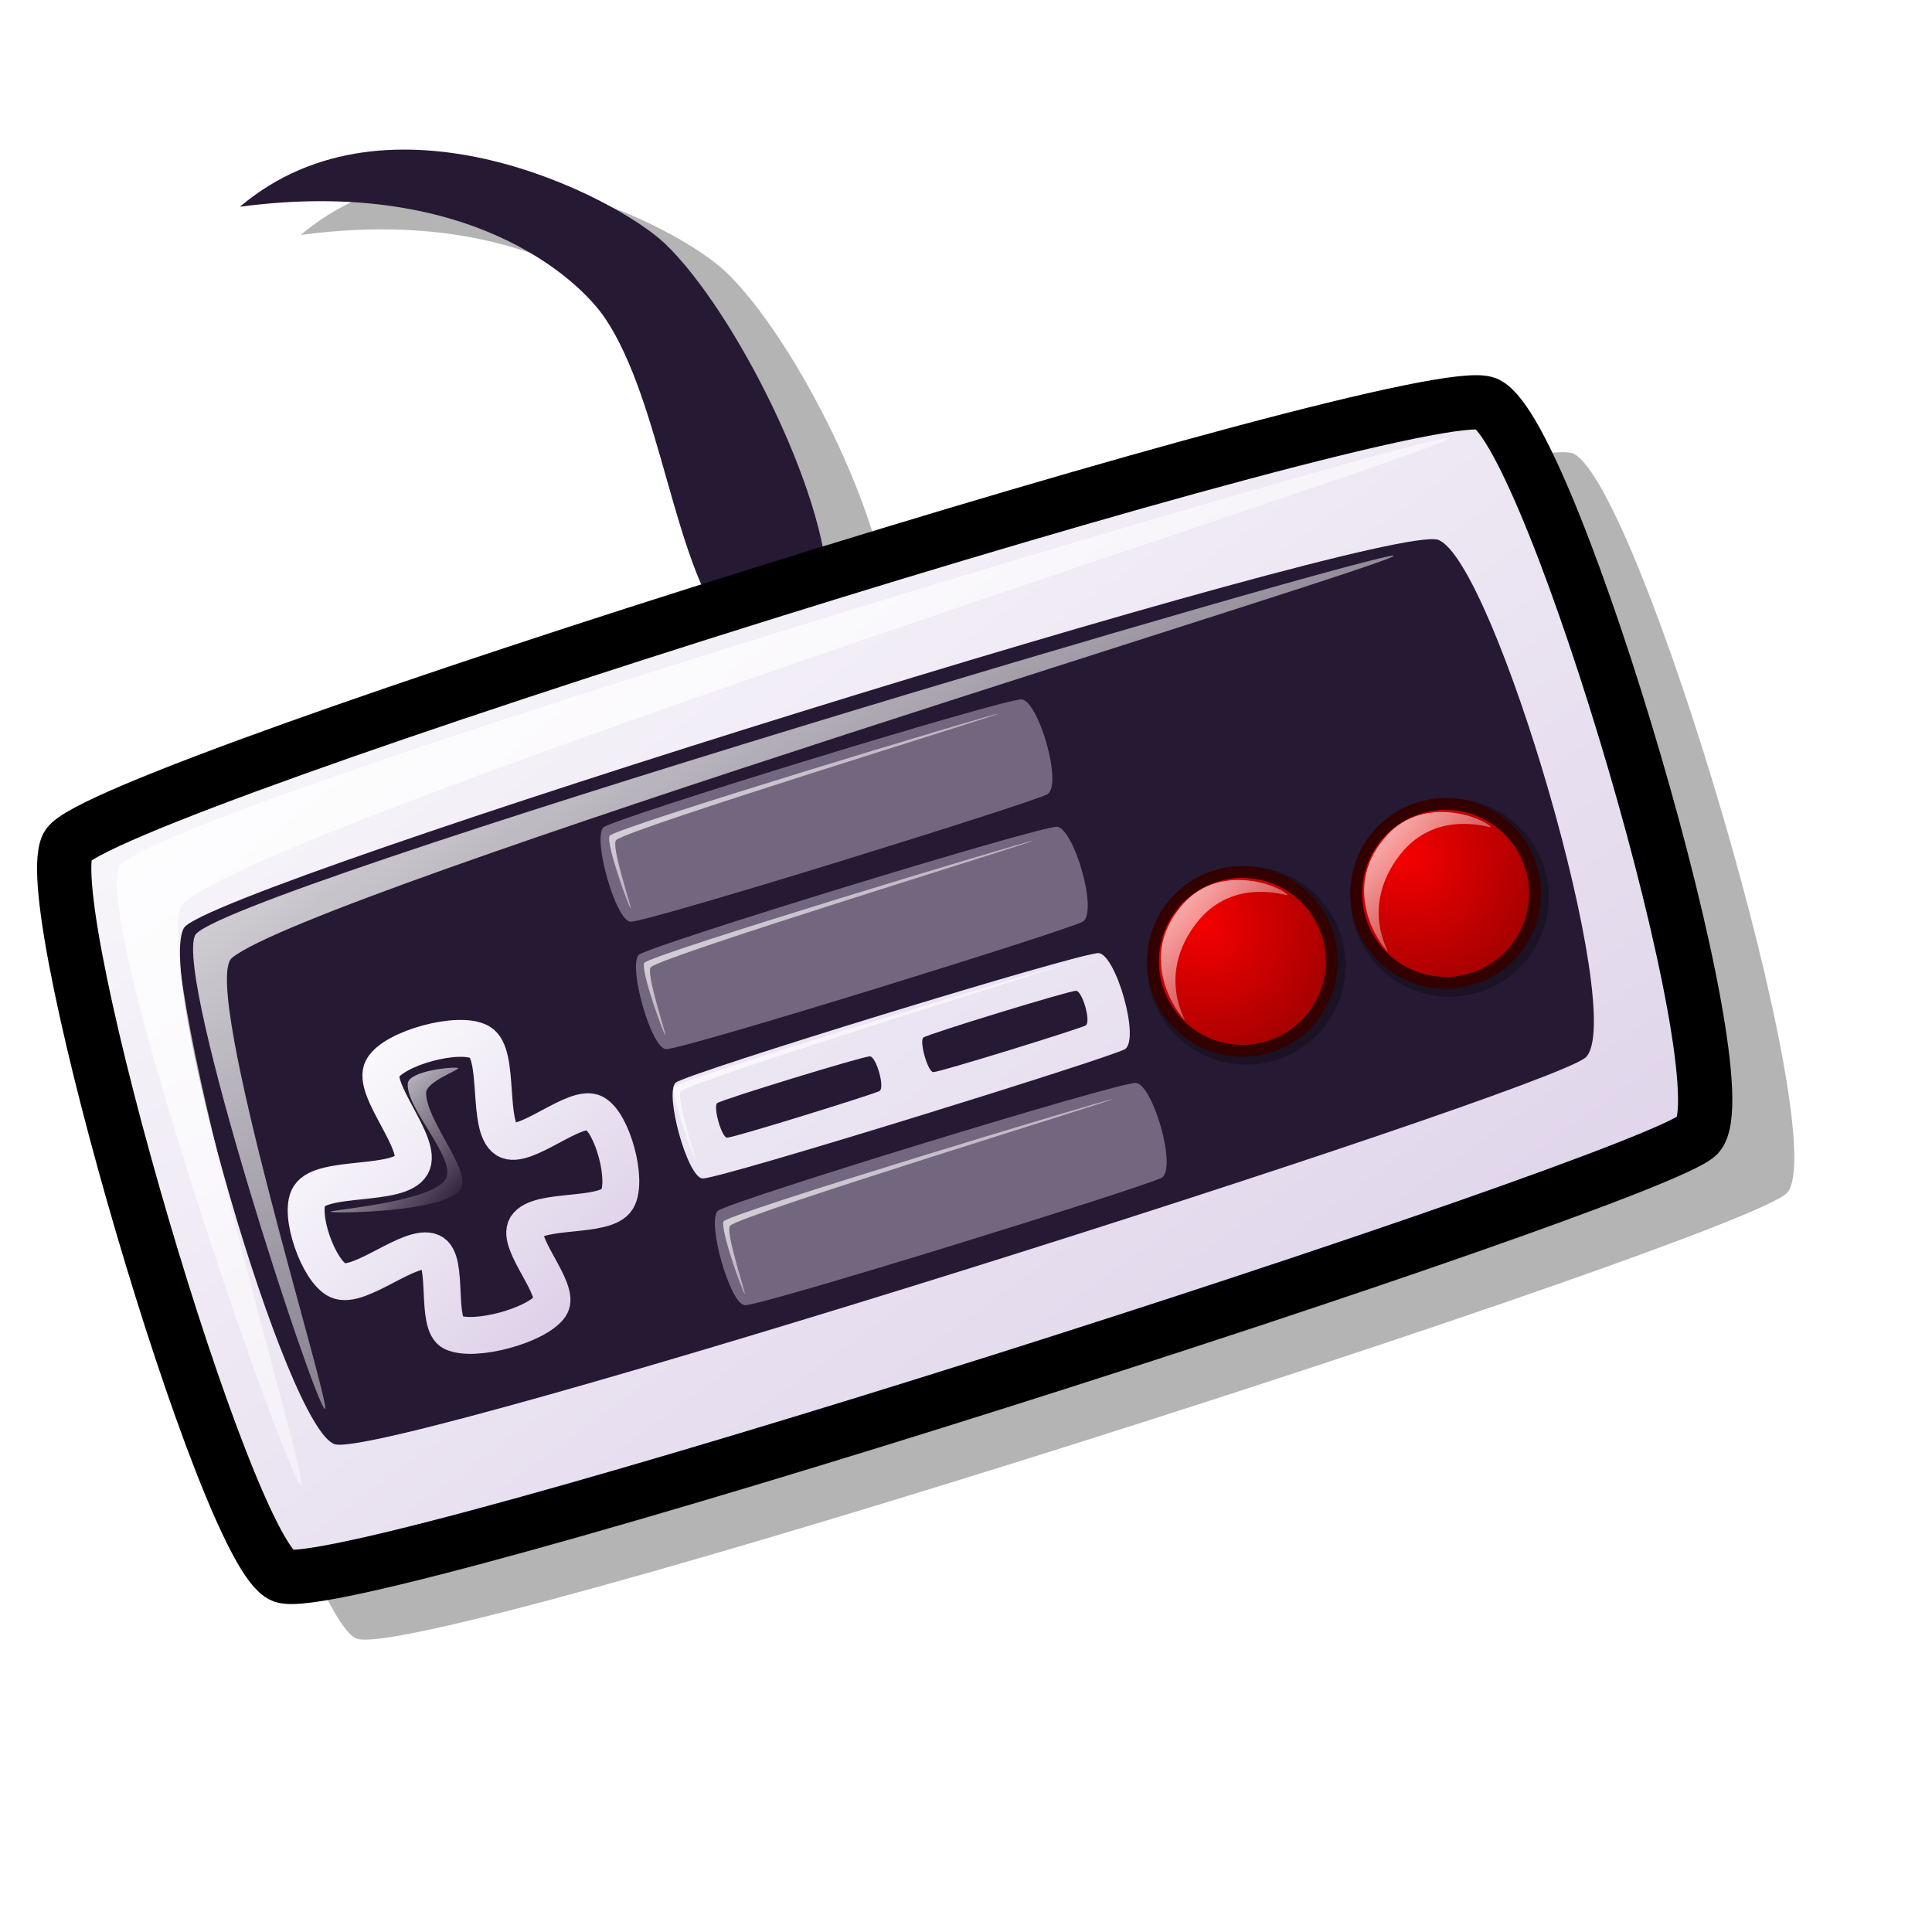
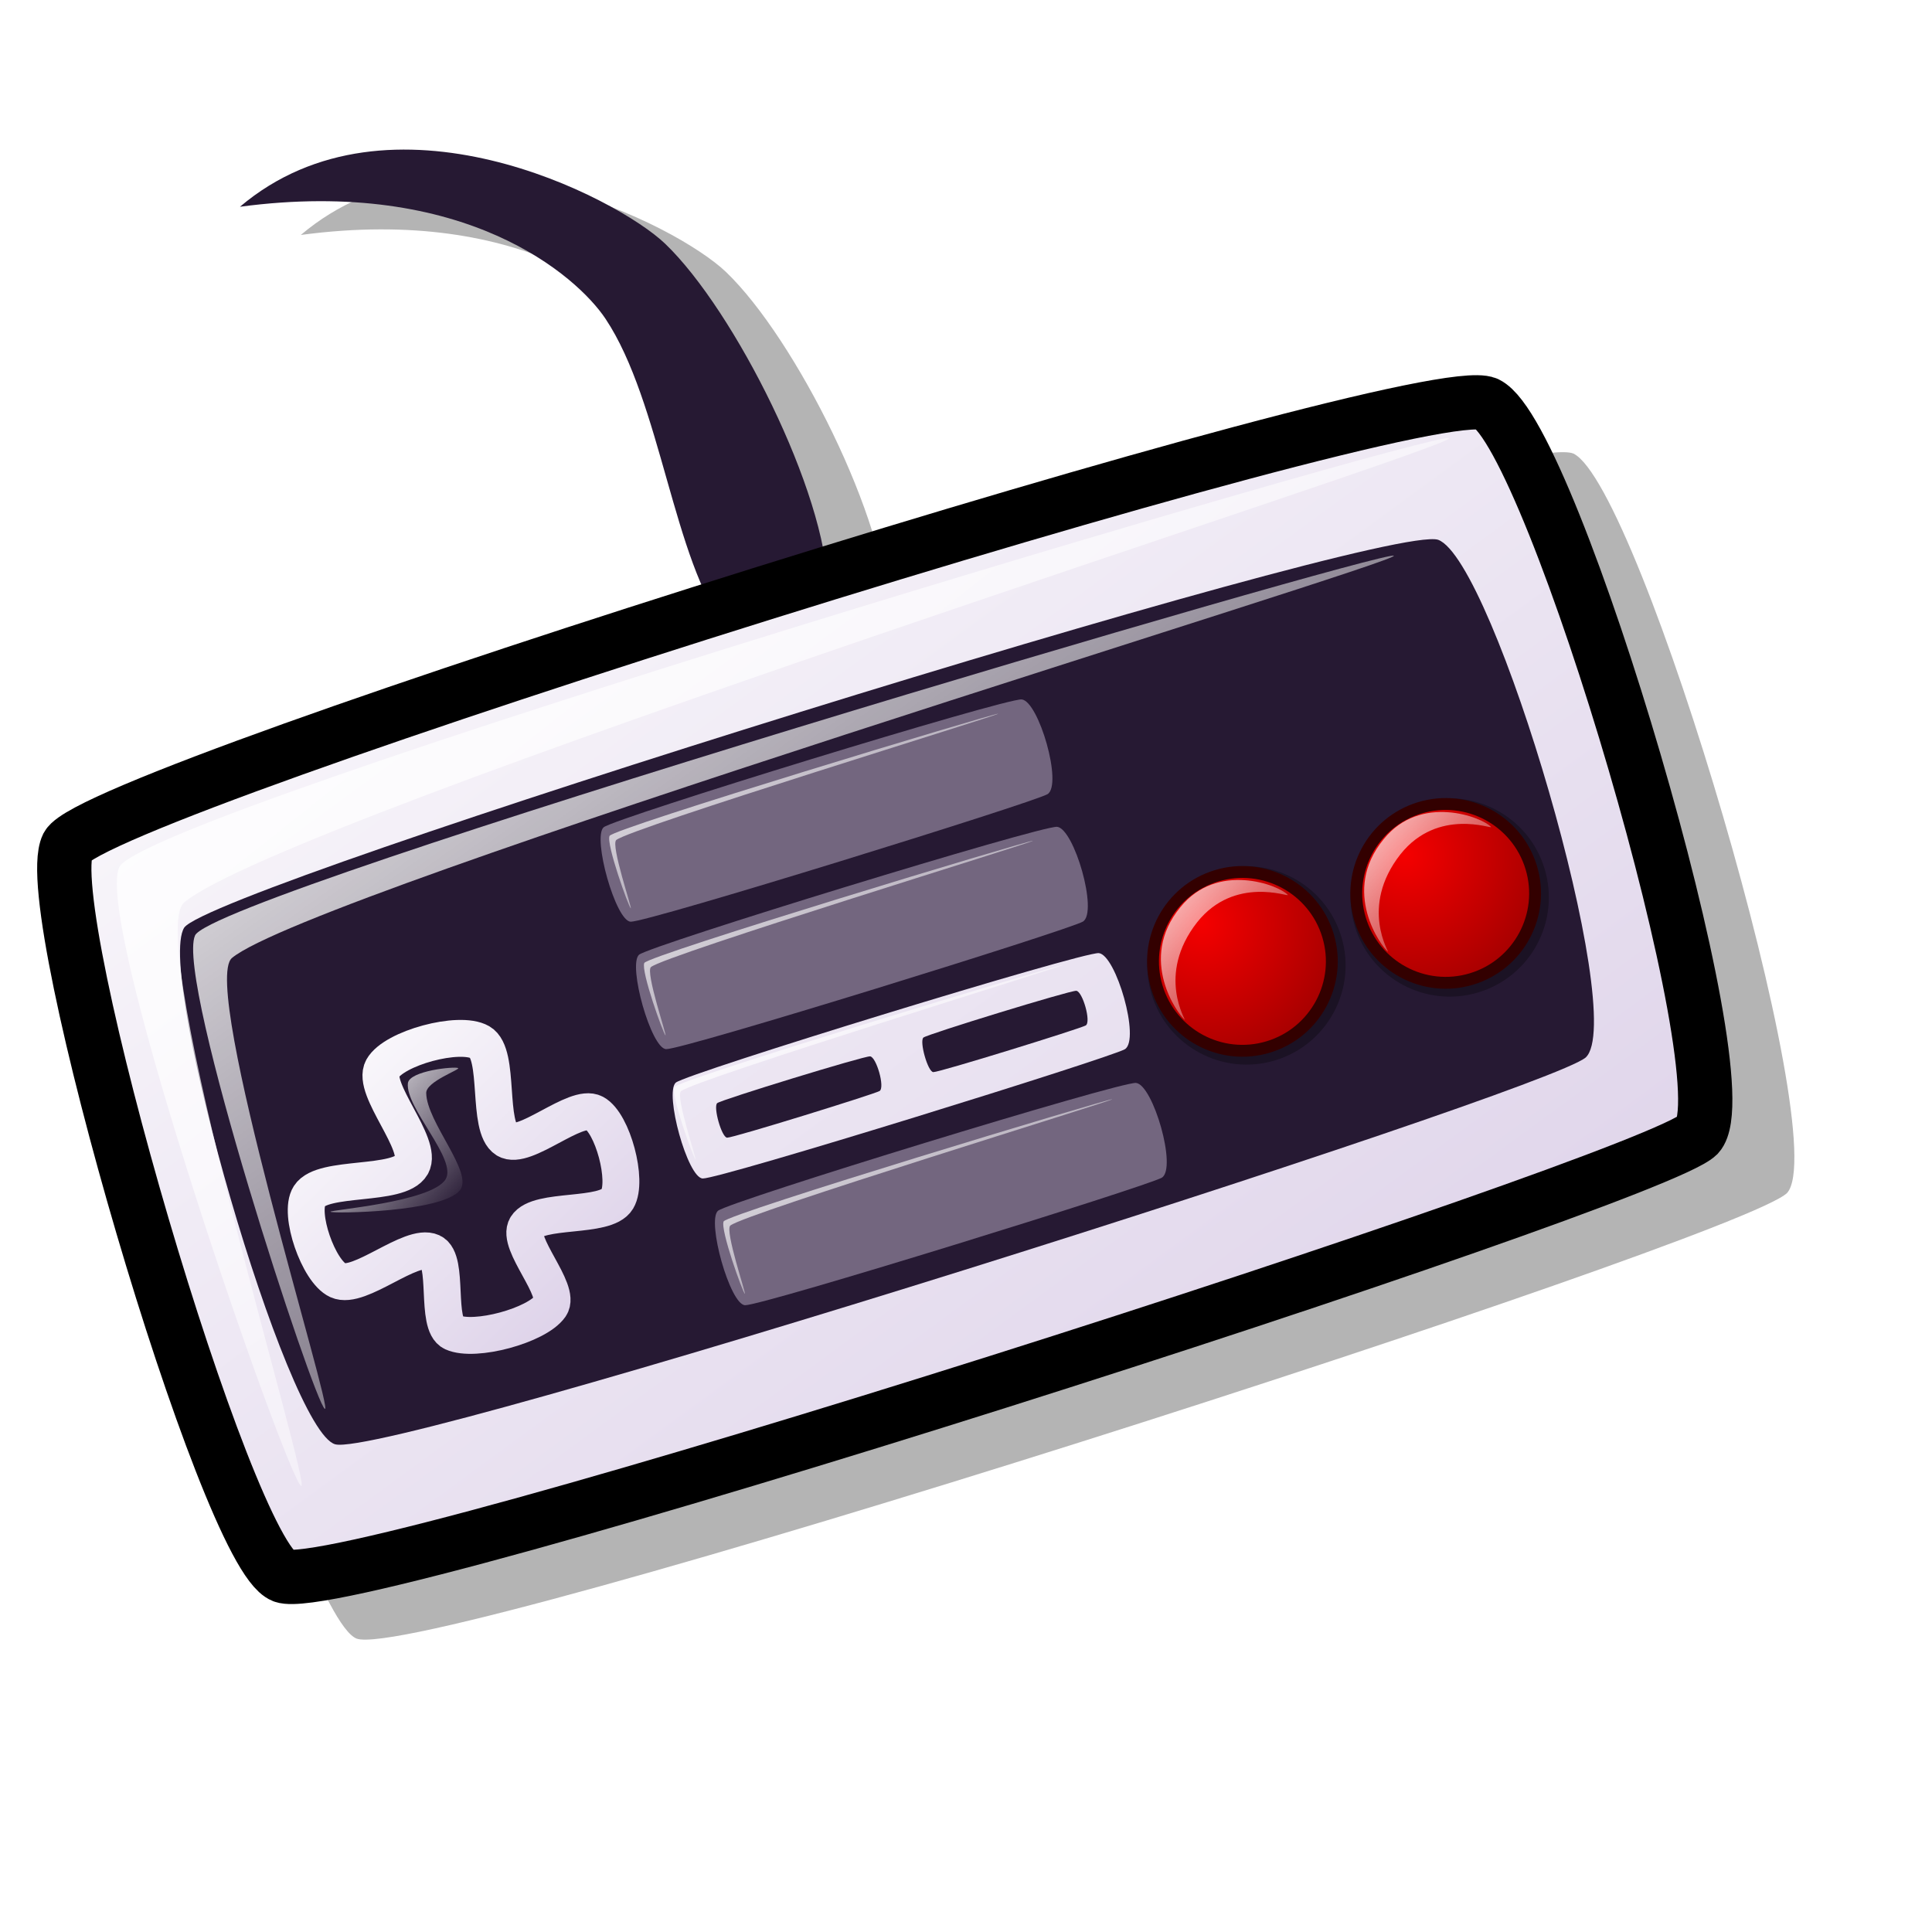
<svg xmlns="http://www.w3.org/2000/svg" xmlns:xlink="http://www.w3.org/1999/xlink" id="svg1" width="48pt" height="48pt">
  <defs id="defs3">
    <linearGradient id="linearGradient638">
      <stop style="stop-color:#ffffff;stop-opacity:1;" offset="0" id="stop639" />
      <stop style="stop-color:#ffffff;stop-opacity:0;" offset="1" id="stop640" />
    </linearGradient>
    <linearGradient id="linearGradient584">
      <stop style="stop-color:#f50000;stop-opacity:1;" offset="0" id="stop585" />
      <stop style="stop-color:#a90000;stop-opacity:1;" offset="1" id="stop586" />
    </linearGradient>
    <linearGradient id="linearGradient578">
      <stop style="stop-color:#ffffff;stop-opacity:1;" offset="0" id="stop579" />
      <stop style="stop-color:#d9cce6;stop-opacity:1;" offset="1" id="stop580" />
    </linearGradient>
-     <linearGradient xlink:href="#linearGradient578" id="linearGradient581" x1="-0" y1="0" x2="0.996" y2="0.984" />
-     <linearGradient xlink:href="#linearGradient578" id="linearGradient583" x1="0" y1="-0" x2="0.994" y2="0.974" />
-     <linearGradient xlink:href="#linearGradient638" id="linearGradient860" x1="-0" y1="0" x2="0.996" y2="0.984" />
-     <linearGradient xlink:href="#linearGradient638" id="linearGradient861" x1="-0" y1="-0" x2="1" y2="0.992" />
-     <linearGradient xlink:href="#linearGradient638" id="linearGradient862" x1="-0" y1="0" x2="0.976" y2="0.977" />
-     <radialGradient xlink:href="#linearGradient584" id="radialGradient637" cx="0.3" cy="0.312" r="0.71" fx="0.285" fy="0.297" />
+     <linearGradient xlink:href="#linearGradient578" id="linearGradient581" x1="1.045" y1="14.598" x2="48.662" y2="61.664" gradientTransform="matrix(1.174523,0,0,0.851409,2.344995e-3,0)" gradientUnits="userSpaceOnUse" />
+     <linearGradient xlink:href="#linearGradient578" id="linearGradient583" x1="9.288" y1="34.669" x2="20.57" y2="45.726" gradientTransform="matrix(1.026117,0,0,0.974548,2.344995e-3,0)" gradientUnits="userSpaceOnUse" />
+     <linearGradient xlink:href="#linearGradient638" id="linearGradient860" x1="40.345" y1="27.784" x2="44.738" y2="32.127" gradientTransform="matrix(0.95313,0,0,1.049174,2.344995e-3,0)" gradientUnits="userSpaceOnUse" />
+     <linearGradient xlink:href="#linearGradient638" id="linearGradient861" x1="5.391" y1="21.835" x2="38.921" y2="55.103" gradientTransform="matrix(1.186257,0,0,0.842987,2.344995e-3,0)" gradientUnits="userSpaceOnUse" />
+     <linearGradient xlink:href="#linearGradient638" id="linearGradient862" x1="11.459" y1="33.782" x2="15.927" y2="38.254" gradientTransform="matrix(0.955157,0,0,1.046948,2.344995e-3,0)" gradientUnits="userSpaceOnUse" />
+     <radialGradient xlink:href="#linearGradient584" id="radialGradient637" cx="39.891" cy="30.662" r="4.484" fx="39.794" fy="30.564" gradientUnits="userSpaceOnUse" gradientTransform="translate(2.344995e-3,0)" />
+     <radialGradient xlink:href="#linearGradient584" id="radialGradient1341" cx="46.624" cy="28.411" fx="46.527" fy="28.312" r="4.484" gradientUnits="userSpaceOnUse" gradientTransform="translate(2.344995e-3,0)" />
+     <linearGradient xlink:href="#linearGradient638" id="linearGradient1343" x1="47.409" y1="25.638" x2="51.803" y2="29.981" gradientTransform="matrix(0.953131,0,0,1.049174,2.344995e-3,0)" gradientUnits="userSpaceOnUse" />
+     <linearGradient xlink:href="#linearGradient638" id="linearGradient1345" x1="3.431" y1="16.362" x2="42.569" y2="55.195" gradientTransform="matrix(1.127473,0,0,0.886939,2.344995e-3,0)" gradientUnits="userSpaceOnUse" />
+     <linearGradient xlink:href="#linearGradient638" id="linearGradient1347" x1="14.27" y1="33.428" x2="23.386" y2="42.473" gradientTransform="matrix(1.413953,0,0,0.707237,2.344995e-3,0)" gradientUnits="userSpaceOnUse" />
+     <linearGradient xlink:href="#linearGradient638" id="linearGradient1349" x1="15.084" y1="39.379" x2="24.199" y2="48.423" gradientTransform="matrix(1.413953,0,0,0.707237,2.344995e-3,0)" gradientUnits="userSpaceOnUse" />
+     <linearGradient xlink:href="#linearGradient638" id="linearGradient1351" x1="15.787" y1="45.195" x2="24.902" y2="54.239" gradientTransform="matrix(1.413953,0,0,0.707237,2.344995e-3,0)" gradientUnits="userSpaceOnUse" />
+     <linearGradient xlink:href="#linearGradient638" id="linearGradient1353" x1="16.943" y1="51.486" x2="26.058" y2="60.53" gradientTransform="matrix(1.413953,0,0,0.707237,2.344995e-3,0)" gradientUnits="userSpaceOnUse" />
  </defs>
-   <path style="opacity:0.296;fill:#000000;fill-opacity:1;fill-rule:evenodd;stroke:none;stroke-width:1pt;stroke-linecap:butt;stroke-linejoin:miter;stroke-opacity:1;" d="M 29.434,20.43 C 29.448,21.407 26.651,22.448 26.06,21.714 C 24.333,19.567 23.908,14.251 22.072,11.495 C 21.136,10.09 17.424,6.785 9.963,7.783 C 14.931,3.574 22.447,7.475 24.048,9.01 C 26.344,11.209 29.391,17.268 29.434,20.43 z " id="path746" />
-   <path style="fill:#261933;fill-opacity:1;fill-rule:evenodd;stroke:none;stroke-width:1pt;stroke-linecap:butt;stroke-linejoin:miter;stroke-opacity:1;" d="M 27.419,19.496 C 27.432,20.473 24.636,21.514 24.045,20.78 C 22.317,18.633 21.893,13.317 20.057,10.561 C 19.12,9.155 15.408,5.851 7.947,6.849 C 12.915,2.64 20.431,6.541 22.033,8.075 C 24.328,10.275 27.376,16.334 27.419,19.496 z " id="path745" />
-   <path style="font-size:12;opacity:0.296;fill:#000000;fill-opacity:1;fill-rule:evenodd;stroke:none;stroke-width:1.875;" d="M 4.594,29.834 C 3.582,31.932 9.902,53.542 11.812,54.281 C 13.993,55.096 57.625,41.074 59.198,39.518 C 60.756,37.79 54.34,16.132 52.124,15.027 C 49.943,14.062 5.608,27.966 4.594,29.834 z " id="path651" />
-   <path style="font-size:12;fill:url(#linearGradient581);fill-rule:evenodd;stroke:#000000;stroke-width:1.798;" d="M 2.234,28.021 C 1.233,30.097 7.484,51.474 9.374,52.204 C 11.531,53.011 54.692,39.14 56.248,37.601 C 57.789,35.891 51.442,14.467 49.25,13.375 C 47.093,12.42 3.237,26.174 2.234,28.021 z " id="path594" />
-   <path style="fill:#261933;fill-opacity:1;fill-rule:evenodd;stroke:none;stroke-width:1pt;stroke-linecap:butt;stroke-linejoin:miter;stroke-opacity:1;" d="M 26.523,23.581 C 16.487,26.695 6.58,30.038 6.1,30.729 C 5.13,32.276 9.498,47.409 11.103,47.845 C 12.937,48.322 51.098,36.219 52.524,35.032 C 53.946,33.723 49.488,18.563 47.638,17.881 C 46.724,17.589 36.559,20.466 26.523,23.581 z M 36.396,31.573 C 36.968,31.63 37.777,34.438 37.261,34.757 C 36.748,35.051 23.851,39.055 23.276,39.039 C 22.774,39.02 22.003,36.21 22.383,35.864 C 22.752,35.551 35.828,31.535 36.396,31.573 z " id="path600" />
-   <path style="fill:#73667f;fill-opacity:1;fill-rule:evenodd;stroke:none;stroke-width:1pt;stroke-linecap:butt;stroke-linejoin:miter;stroke-opacity:1;" d="M 23.78,40.11 C 23.404,40.452 24.181,43.219 24.677,43.237 C 25.245,43.254 37.979,39.303 38.485,39.012 C 38.995,38.698 38.194,35.929 37.629,35.873 C 37.068,35.835 24.145,39.8 23.78,40.11 z " id="path596" />
-   <path style="fill:#73667f;fill-opacity:1;fill-rule:evenodd;stroke:none;stroke-width:1pt;stroke-linecap:butt;stroke-linejoin:miter;stroke-opacity:1;" d="M 19.992,27.406 C 19.617,27.748 20.394,30.515 20.89,30.533 C 21.458,30.55 34.191,26.599 34.698,26.308 C 35.208,25.994 34.406,23.225 33.842,23.169 C 33.28,23.131 20.358,27.097 19.992,27.406 z " id="path597" />
-   <path style="fill:#73667f;fill-opacity:1;fill-rule:evenodd;stroke:none;stroke-width:1pt;stroke-linecap:butt;stroke-linejoin:miter;stroke-opacity:1;" d="M 21.166,31.627 C 20.79,31.969 21.567,34.736 22.063,34.754 C 22.631,34.771 35.364,30.82 35.871,30.529 C 36.381,30.215 35.58,27.445 35.015,27.389 C 34.454,27.352 21.531,31.317 21.166,31.627 z " id="path598" />
-   <path style="fill:#261933;fill-opacity:1;fill-rule:evenodd;stroke:none;stroke-width:1pt;stroke-linecap:butt;stroke-linejoin:miter;stroke-opacity:1;" d="M 30.586,34.371 C 30.449,34.496 30.733,35.508 30.915,35.515 C 31.122,35.521 35.779,34.076 35.965,33.969 C 36.151,33.854 35.858,32.842 35.652,32.821 C 35.446,32.807 30.72,34.258 30.586,34.371 z " id="path601" />
-   <path style="fill:#261933;fill-opacity:1;fill-rule:evenodd;stroke:none;stroke-width:1pt;stroke-linecap:butt;stroke-linejoin:miter;stroke-opacity:1;" d="M 23.756,36.543 C 23.619,36.668 23.903,37.68 24.084,37.687 C 24.292,37.693 28.949,36.248 29.135,36.141 C 29.321,36.026 29.028,35.014 28.821,34.993 C 28.616,34.979 23.89,36.43 23.756,36.543 z " id="path603" />
-   <path style="font-size:12;fill:#261933;fill-rule:evenodd;stroke:url(#linearGradient583);stroke-width:1.222;" d="M 12.67,35.395 C 13.047,34.717 15.215,34.131 15.899,34.524 C 16.582,34.917 16.109,37.343 16.77,37.753 C 17.372,38.126 19.065,36.539 19.688,36.873 C 20.291,37.196 20.809,39.118 20.445,39.725 C 20.058,40.372 17.828,40.003 17.433,40.633 C 17.089,41.185 18.595,42.741 18.228,43.269 C 17.783,43.91 15.718,44.468 15,44.14 C 14.408,43.87 14.882,41.74 14.299,41.476 C 13.613,41.165 11.9,42.737 11.193,42.413 C 10.549,42.118 9.877,40.196 10.247,39.618 C 10.691,38.924 13.22,39.319 13.635,38.596 C 14.028,37.912 12.293,36.074 12.67,35.395 z " id="path604" />
-   <path style="font-size:12;opacity:0.3;fill-rule:evenodd;stroke-width:2.074;" d="M 51.165,28.781 C 51.689,30.517 50.705,32.351 48.969,32.874 C 47.233,33.398 45.399,32.414 44.875,30.678 C 44.352,28.942 45.336,27.108 47.072,26.585 C 48.808,26.061 50.642,27.045 51.165,28.781 z " id="path952" />
-   <path style="font-size:12;fill:url(#radialGradient637);fill-rule:evenodd;stroke:#330000;stroke-width:0.393;" d="M 50.723,28.74 C 51.195,30.305 50.308,31.958 48.743,32.43 C 47.178,32.902 45.525,32.015 45.053,30.45 C 44.581,28.885 45.468,27.232 47.033,26.76 C 48.597,26.288 50.251,27.175 50.723,28.74 z " id="path951" />
-   <path style="opacity:0.8;fill:url(#linearGradient860);fill-opacity:1;fill-rule:evenodd;stroke:none;stroke-width:1pt;stroke-linecap:butt;stroke-linejoin:miter;stroke-opacity:1;" d="M 45.972,31.524 C 45.761,31.353 44.404,29.535 45.833,27.8 C 47.056,26.279 49.104,27.072 49.39,27.394 C 49.464,27.483 47.635,26.736 46.389,28.299 C 45.009,30.058 46.058,31.602 45.972,31.524 z " id="path918" />
-   <path style="font-size:12;opacity:0.3;fill-rule:evenodd;stroke-width:2.074;" d="M 44.432,31.032 C 44.956,32.768 43.972,34.602 42.236,35.126 C 40.5,35.649 38.666,34.665 38.142,32.929 C 37.619,31.194 38.603,29.36 40.339,28.836 C 42.074,28.312 43.908,29.296 44.432,31.032 z " id="path641" />
-   <path style="font-size:12;fill:url(#radialGradient637);fill-rule:evenodd;stroke:#330000;stroke-width:0.393;" d="M 43.99,30.992 C 44.462,32.557 43.575,34.21 42.01,34.682 C 40.445,35.154 38.791,34.267 38.319,32.702 C 37.847,31.137 38.734,29.484 40.299,29.012 C 41.864,28.54 43.517,29.427 43.99,30.992 z " id="path642" />
-   <path style="opacity:0.8;fill:url(#linearGradient860);fill-opacity:1;fill-rule:evenodd;stroke:none;stroke-width:1pt;stroke-linecap:butt;stroke-linejoin:miter;stroke-opacity:1;" d="M 39.239,33.776 C 39.028,33.605 37.671,31.786 39.1,30.052 C 40.323,28.531 42.371,29.323 42.656,29.645 C 42.731,29.734 40.902,28.988 39.656,30.55 C 38.276,32.31 39.325,33.853 39.239,33.776 z " id="path643" />
-   <path style="fill:url(#linearGradient861);fill-opacity:1;fill-rule:evenodd;stroke:none;stroke-width:1pt;stroke-linecap:butt;stroke-linejoin:miter;stroke-opacity:1;" d="M 9.971,49.223 C 9.51,48.955 3.101,30.665 3.945,28.732 C 4.713,26.929 47.544,14.256 47.992,14.516 C 48.421,14.766 9.467,27.063 6.098,29.897 C 4.726,31.092 10.386,49.465 9.971,49.223 z " id="path644" />
-   <path style="fill:url(#linearGradient861);fill-opacity:1;fill-rule:evenodd;stroke:none;stroke-width:1pt;stroke-linecap:butt;stroke-linejoin:miter;stroke-opacity:1;" d="M 20.891,30.088 C 20.827,30.051 20.072,27.961 20.19,27.691 C 20.297,27.44 33.004,23.606 33.066,23.642 C 33.126,23.677 20.881,27.431 20.412,27.827 C 20.22,27.993 20.949,30.122 20.891,30.088 z " id="path646" />
-   <path style="fill:url(#linearGradient861);fill-opacity:1;fill-rule:evenodd;stroke:none;stroke-width:1pt;stroke-linecap:butt;stroke-linejoin:miter;stroke-opacity:1;" d="M 22.042,34.297 C 21.978,34.259 21.223,32.169 21.34,31.9 C 21.448,31.648 34.154,27.814 34.217,27.851 C 34.276,27.885 22.032,31.64 21.562,32.035 C 21.371,32.202 22.1,34.331 22.042,34.297 z " id="path647" />
-   <path style="fill:url(#linearGradient861);fill-opacity:1;fill-rule:evenodd;stroke:none;stroke-width:1pt;stroke-linecap:butt;stroke-linejoin:miter;stroke-opacity:1;" d="M 23.036,38.41 C 22.972,38.372 22.217,36.282 22.334,36.013 C 22.442,35.761 35.148,31.927 35.211,31.964 C 35.27,31.999 23.026,35.753 22.556,36.148 C 22.365,36.315 23.094,38.444 23.036,38.41 z " id="path648" />
-   <path style="fill:url(#linearGradient861);fill-opacity:1;fill-rule:evenodd;stroke:none;stroke-width:1pt;stroke-linecap:butt;stroke-linejoin:miter;stroke-opacity:1;" d="M 24.67,42.859 C 24.606,42.822 23.851,40.732 23.969,40.462 C 24.076,40.211 36.783,36.377 36.845,36.413 C 36.905,36.448 24.66,40.202 24.191,40.598 C 23.999,40.764 24.728,42.893 24.67,42.859 z " id="path649" />
-   <path style="fill:url(#linearGradient862);fill-opacity:1;fill-rule:evenodd;stroke:none;stroke-width:1pt;stroke-linecap:butt;stroke-linejoin:miter;stroke-opacity:1;" d="M 10.946,40.142 C 10.871,40.084 14.301,39.826 14.76,39.064 C 15.155,38.407 13.418,36.697 13.51,35.883 C 13.556,35.469 15.06,35.32 15.174,35.381 C 15.262,35.428 14.111,35.827 14.116,36.208 C 14.13,37.177 15.698,38.853 15.233,39.429 C 14.641,40.164 11.028,40.205 10.946,40.142 z " id="path650" />
-   <path style="fill:url(#linearGradient861);fill-opacity:1;fill-rule:evenodd;stroke:none;stroke-width:1pt;stroke-linecap:butt;stroke-linejoin:miter;stroke-opacity:1;" d="M 10.758,46.67 C 10.404,46.464 5.81,32.474 6.458,30.99 C 7.048,29.604 45.824,18.209 46.168,18.409 C 46.498,18.601 10.267,29.558 7.679,31.736 C 6.625,32.654 11.077,46.856 10.758,46.67 z " id="path645" />
+   <path style="opacity:0.296;fill:#000000;fill-opacity:1;fill-rule:evenodd;stroke:none;stroke-width:1pt;stroke-linecap:butt;stroke-linejoin:miter;stroke-opacity:1" d="M 29.437,20.43 C 29.45,21.407 26.653,22.448 26.063,21.714 C 24.335,19.567 23.911,14.251 22.074,11.495 C 21.138,10.09 17.426,6.785 9.965,7.783 C 14.933,3.574 22.449,7.475 24.05,9.01 C 26.346,11.209 29.394,17.268 29.437,20.43 z " id="path746" />
+   <path style="fill:#261933;fill-opacity:1;fill-rule:evenodd;stroke:none;stroke-width:1pt;stroke-linecap:butt;stroke-linejoin:miter;stroke-opacity:1" d="M 27.421,19.496 C 27.434,20.473 24.638,21.514 24.047,20.78 C 22.32,18.633 21.895,13.317 20.059,10.561 C 19.123,9.155 15.411,5.851 7.949,6.849 C 12.918,2.64 20.434,6.541 22.035,8.075 C 24.331,10.275 27.378,16.334 27.421,19.496 z " id="path745" />
+   <path style="font-size:12px;opacity:0.296;fill:#000000;fill-opacity:1;fill-rule:evenodd;stroke:none;stroke-width:1.875" d="M 4.597,29.834 C 3.585,31.932 9.904,53.542 11.814,54.281 C 13.995,55.096 57.627,41.074 59.2,39.518 C 60.758,37.79 54.342,16.132 52.126,15.027 C 49.945,14.062 5.61,27.966 4.597,29.834 z " id="path651" />
+   <path style="font-size:12px;fill:url(#linearGradient581);fill-rule:evenodd;stroke:#000000;stroke-width:1.798" d="M 2.237,28.021 C 1.236,30.097 7.487,51.474 9.376,52.204 C 11.534,53.011 54.694,39.14 56.25,37.601 C 57.791,35.891 51.445,14.467 49.253,13.375 C 47.095,12.42 3.24,26.174 2.237,28.021 z " id="path594" />
+   <path style="fill:#261933;fill-opacity:1;fill-rule:evenodd;stroke:none;stroke-width:1pt;stroke-linecap:butt;stroke-linejoin:miter;stroke-opacity:1" d="M 26.525,23.581 C 16.489,26.695 6.583,30.038 6.102,30.729 C 5.132,32.276 9.5,47.409 11.106,47.845 C 12.94,48.322 51.101,36.219 52.527,35.032 C 53.948,33.723 49.491,18.563 47.64,17.881 C 46.727,17.589 36.561,20.466 26.525,23.581 z M 36.399,31.573 C 36.97,31.63 37.779,34.438 37.263,34.757 C 36.751,35.051 23.853,39.055 23.279,39.039 C 22.776,39.02 22.005,36.21 22.385,35.864 C 22.755,35.551 35.831,31.535 36.399,31.573 z " id="path600" />
+   <path style="fill:#73667f;fill-opacity:1;fill-rule:evenodd;stroke:none;stroke-width:1pt;stroke-linecap:butt;stroke-linejoin:miter;stroke-opacity:1" d="M 23.782,40.11 C 23.407,40.452 24.183,43.219 24.68,43.237 C 25.248,43.254 37.981,39.303 38.487,39.012 C 38.998,38.698 38.196,35.929 37.631,35.873 C 37.07,35.835 24.148,39.8 23.782,40.11 z " id="path596" />
+   <path style="fill:#73667f;fill-opacity:1;fill-rule:evenodd;stroke:none;stroke-width:1pt;stroke-linecap:butt;stroke-linejoin:miter;stroke-opacity:1" d="M 19.995,27.406 C 19.619,27.748 20.396,30.515 20.892,30.533 C 21.46,30.55 34.193,26.599 34.7,26.308 C 35.21,25.994 34.409,23.225 33.844,23.169 C 33.283,23.131 20.36,27.097 19.995,27.406 z " id="path597" />
+   <path style="fill:#73667f;fill-opacity:1;fill-rule:evenodd;stroke:none;stroke-width:1pt;stroke-linecap:butt;stroke-linejoin:miter;stroke-opacity:1" d="M 21.168,31.627 C 20.792,31.969 21.569,34.736 22.066,34.754 C 22.634,34.771 35.367,30.82 35.873,30.529 C 36.383,30.215 35.582,27.445 35.017,27.389 C 34.456,27.352 21.533,31.317 21.168,31.627 z " id="path598" />
+   <path style="fill:#261933;fill-opacity:1;fill-rule:evenodd;stroke:none;stroke-width:1pt;stroke-linecap:butt;stroke-linejoin:miter;stroke-opacity:1" d="M 30.589,34.371 C 30.451,34.496 30.735,35.508 30.917,35.515 C 31.125,35.521 35.782,34.076 35.967,33.969 C 36.154,33.854 35.861,32.842 35.654,32.821 C 35.449,32.807 30.722,34.258 30.589,34.371 z " id="path601" />
+   <path style="fill:#261933;fill-opacity:1;fill-rule:evenodd;stroke:none;stroke-width:1pt;stroke-linecap:butt;stroke-linejoin:miter;stroke-opacity:1" d="M 23.758,36.543 C 23.621,36.668 23.905,37.68 24.087,37.687 C 24.294,37.693 28.952,36.248 29.137,36.141 C 29.323,36.026 29.03,35.014 28.824,34.993 C 28.619,34.979 23.892,36.43 23.758,36.543 z " id="path603" />
+   <path style="font-size:12px;fill:#261933;fill-rule:evenodd;stroke:url(#linearGradient583);stroke-width:1.222" d="M 12.672,35.395 C 13.05,34.717 15.218,34.131 15.901,34.524 C 16.584,34.917 16.111,37.343 16.772,37.753 C 17.375,38.126 19.068,36.539 19.69,36.873 C 20.293,37.196 20.811,39.118 20.448,39.725 C 20.06,40.372 17.83,40.003 17.436,40.633 C 17.091,41.185 18.597,42.741 18.231,43.269 C 17.786,43.91 15.72,44.468 15.002,44.14 C 14.411,43.87 14.884,41.74 14.301,41.476 C 13.615,41.165 11.902,42.737 11.195,42.413 C 10.552,42.118 9.879,40.196 10.249,39.618 C 10.693,38.924 13.222,39.319 13.638,38.596 C 14.03,37.912 12.295,36.074 12.672,35.395 z " id="path604" />
+   <path style="font-size:12px;opacity:0.3;fill-rule:evenodd;stroke-width:2.074" d="M 51.167,28.781 C 51.691,30.517 50.707,32.351 48.971,32.874 C 47.235,33.398 45.401,32.414 44.878,30.678 C 44.354,28.942 45.338,27.108 47.074,26.585 C 48.81,26.061 50.644,27.045 51.167,28.781 z " id="path952" />
+   <path style="font-size:12px;fill:url(#radialGradient1341);fill-rule:evenodd;stroke:#330000;stroke-width:0.393" d="M 50.725,28.74 C 51.197,30.305 50.31,31.958 48.745,32.43 C 47.18,32.902 45.527,32.015 45.055,30.45 C 44.583,28.885 45.47,27.232 47.035,26.76 C 48.6,26.288 50.253,27.175 50.725,28.74 z " id="path951" />
+   <path style="opacity:0.8;fill:url(#linearGradient1343);fill-opacity:1;fill-rule:evenodd;stroke:none;stroke-width:1pt;stroke-linecap:butt;stroke-linejoin:miter;stroke-opacity:1" d="M 45.974,31.524 C 45.763,31.353 44.406,29.535 45.836,27.8 C 47.059,26.279 49.107,27.072 49.392,27.394 C 49.467,27.483 47.638,26.736 46.392,28.299 C 45.011,30.058 46.06,31.602 45.974,31.524 z " id="path918" />
+   <path style="font-size:12px;opacity:0.3;fill-rule:evenodd;stroke-width:2.074" d="M 44.434,31.032 C 44.958,32.768 43.974,34.602 42.238,35.126 C 40.502,35.649 38.668,34.665 38.145,32.929 C 37.621,31.194 38.605,29.36 40.341,28.836 C 42.077,28.312 43.911,29.296 44.434,31.032 z " id="path641" />
+   <path style="font-size:12px;fill:url(#radialGradient637);fill-rule:evenodd;stroke:#330000;stroke-width:0.393" d="M 43.992,30.992 C 44.464,32.557 43.577,34.21 42.012,34.682 C 40.447,35.154 38.794,34.267 38.322,32.702 C 37.85,31.137 38.737,29.484 40.302,29.012 C 41.867,28.54 43.52,29.427 43.992,30.992 z " id="path642" />
+   <path style="opacity:0.8;fill:url(#linearGradient860);fill-opacity:1;fill-rule:evenodd;stroke:none;stroke-width:1pt;stroke-linecap:butt;stroke-linejoin:miter;stroke-opacity:1" d="M 39.241,33.776 C 39.03,33.605 37.673,31.786 39.102,30.052 C 40.326,28.531 42.374,29.323 42.659,29.645 C 42.734,29.734 40.904,28.988 39.658,30.55 C 38.278,32.31 39.327,33.853 39.241,33.776 z " id="path643" />
+   <path style="fill:url(#linearGradient1345);fill-opacity:1;fill-rule:evenodd;stroke:none;stroke-width:1pt;stroke-linecap:butt;stroke-linejoin:miter;stroke-opacity:1" d="M 9.973,49.223 C 9.512,48.955 3.104,30.665 3.947,28.732 C 4.716,26.929 47.546,14.256 47.994,14.516 C 48.423,14.766 9.469,27.063 6.1,29.897 C 4.728,31.092 10.389,49.465 9.973,49.223 z " id="path644" />
+   <path style="fill:url(#linearGradient1347);fill-opacity:1;fill-rule:evenodd;stroke:none;stroke-width:1pt;stroke-linecap:butt;stroke-linejoin:miter;stroke-opacity:1" d="M 20.894,30.088 C 20.829,30.051 20.075,27.961 20.192,27.691 C 20.299,27.44 33.006,23.606 33.068,23.642 C 33.128,23.677 20.884,27.431 20.414,27.827 C 20.223,27.993 20.952,30.122 20.894,30.088 z " id="path646" />
+   <path style="fill:url(#linearGradient1349);fill-opacity:1;fill-rule:evenodd;stroke:none;stroke-width:1pt;stroke-linecap:butt;stroke-linejoin:miter;stroke-opacity:1" d="M 22.044,34.297 C 21.98,34.259 21.225,32.169 21.343,31.9 C 21.45,31.648 34.157,27.814 34.219,27.851 C 34.279,27.885 22.034,31.64 21.564,32.035 C 21.373,32.202 22.102,34.331 22.044,34.297 z " id="path647" />
+   <path style="fill:url(#linearGradient1351);fill-opacity:1;fill-rule:evenodd;stroke:none;stroke-width:1pt;stroke-linecap:butt;stroke-linejoin:miter;stroke-opacity:1" d="M 23.038,38.41 C 22.974,38.372 22.219,36.282 22.337,36.013 C 22.444,35.761 35.151,31.927 35.213,31.964 C 35.273,31.999 23.028,35.753 22.558,36.148 C 22.367,36.315 23.096,38.444 23.038,38.41 z " id="path648" />
+   <path style="fill:url(#linearGradient1353);fill-opacity:1;fill-rule:evenodd;stroke:none;stroke-width:1pt;stroke-linecap:butt;stroke-linejoin:miter;stroke-opacity:1" d="M 24.673,42.859 C 24.608,42.822 23.854,40.732 23.971,40.462 C 24.078,40.211 36.785,36.377 36.847,36.413 C 36.907,36.448 24.663,40.202 24.193,40.598 C 24.002,40.764 24.731,42.893 24.673,42.859 z " id="path649" />
+   <path style="fill:url(#linearGradient862);fill-opacity:1;fill-rule:evenodd;stroke:none;stroke-width:1pt;stroke-linecap:butt;stroke-linejoin:miter;stroke-opacity:1" d="M 10.948,40.142 C 10.873,40.084 14.303,39.826 14.762,39.064 C 15.158,38.407 13.421,36.697 13.512,35.883 C 13.559,35.469 15.062,35.32 15.176,35.381 C 15.264,35.428 14.113,35.827 14.119,36.208 C 14.133,37.177 15.7,38.853 15.235,39.429 C 14.643,40.164 11.031,40.205 10.948,40.142 z " id="path650" />
+   <path style="fill:url(#linearGradient861);fill-opacity:1;fill-rule:evenodd;stroke:none;stroke-width:1pt;stroke-linecap:butt;stroke-linejoin:miter;stroke-opacity:1" d="M 10.76,46.67 C 10.406,46.464 5.812,32.474 6.46,30.99 C 7.051,29.604 45.826,18.209 46.17,18.409 C 46.5,18.601 10.27,29.558 7.682,31.736 C 6.627,32.654 11.08,46.856 10.76,46.67 z " id="path645" />
</svg>
